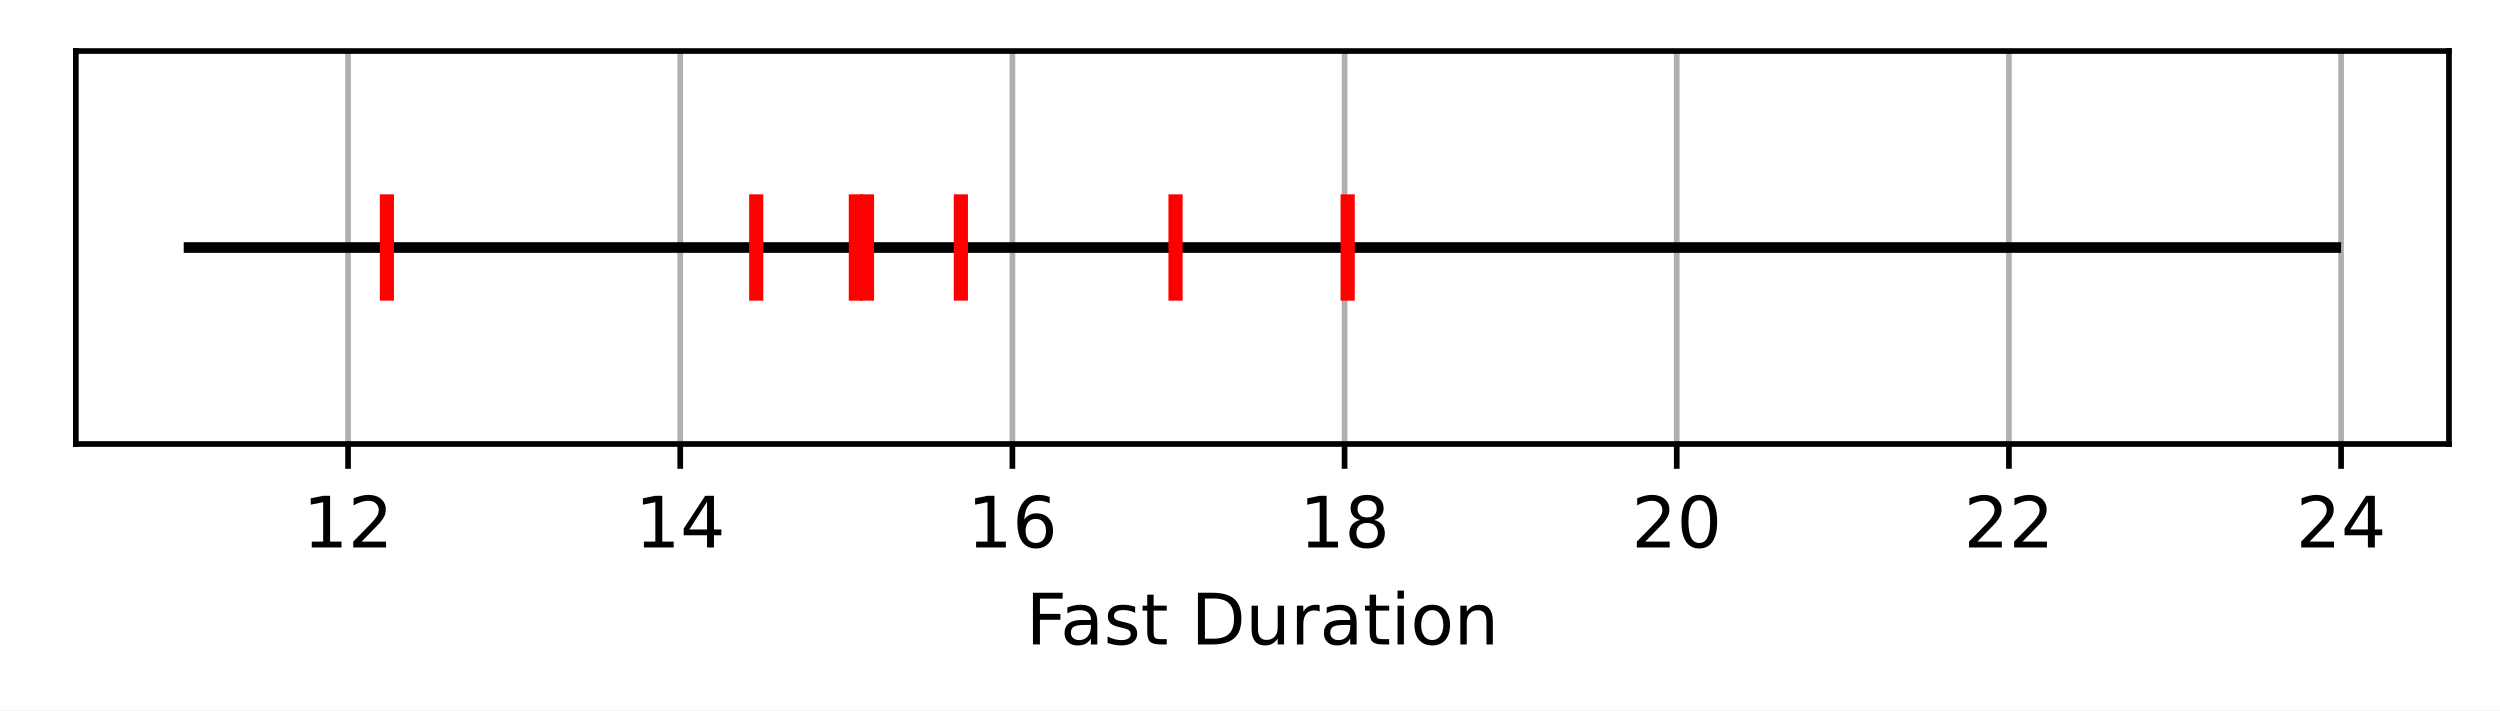
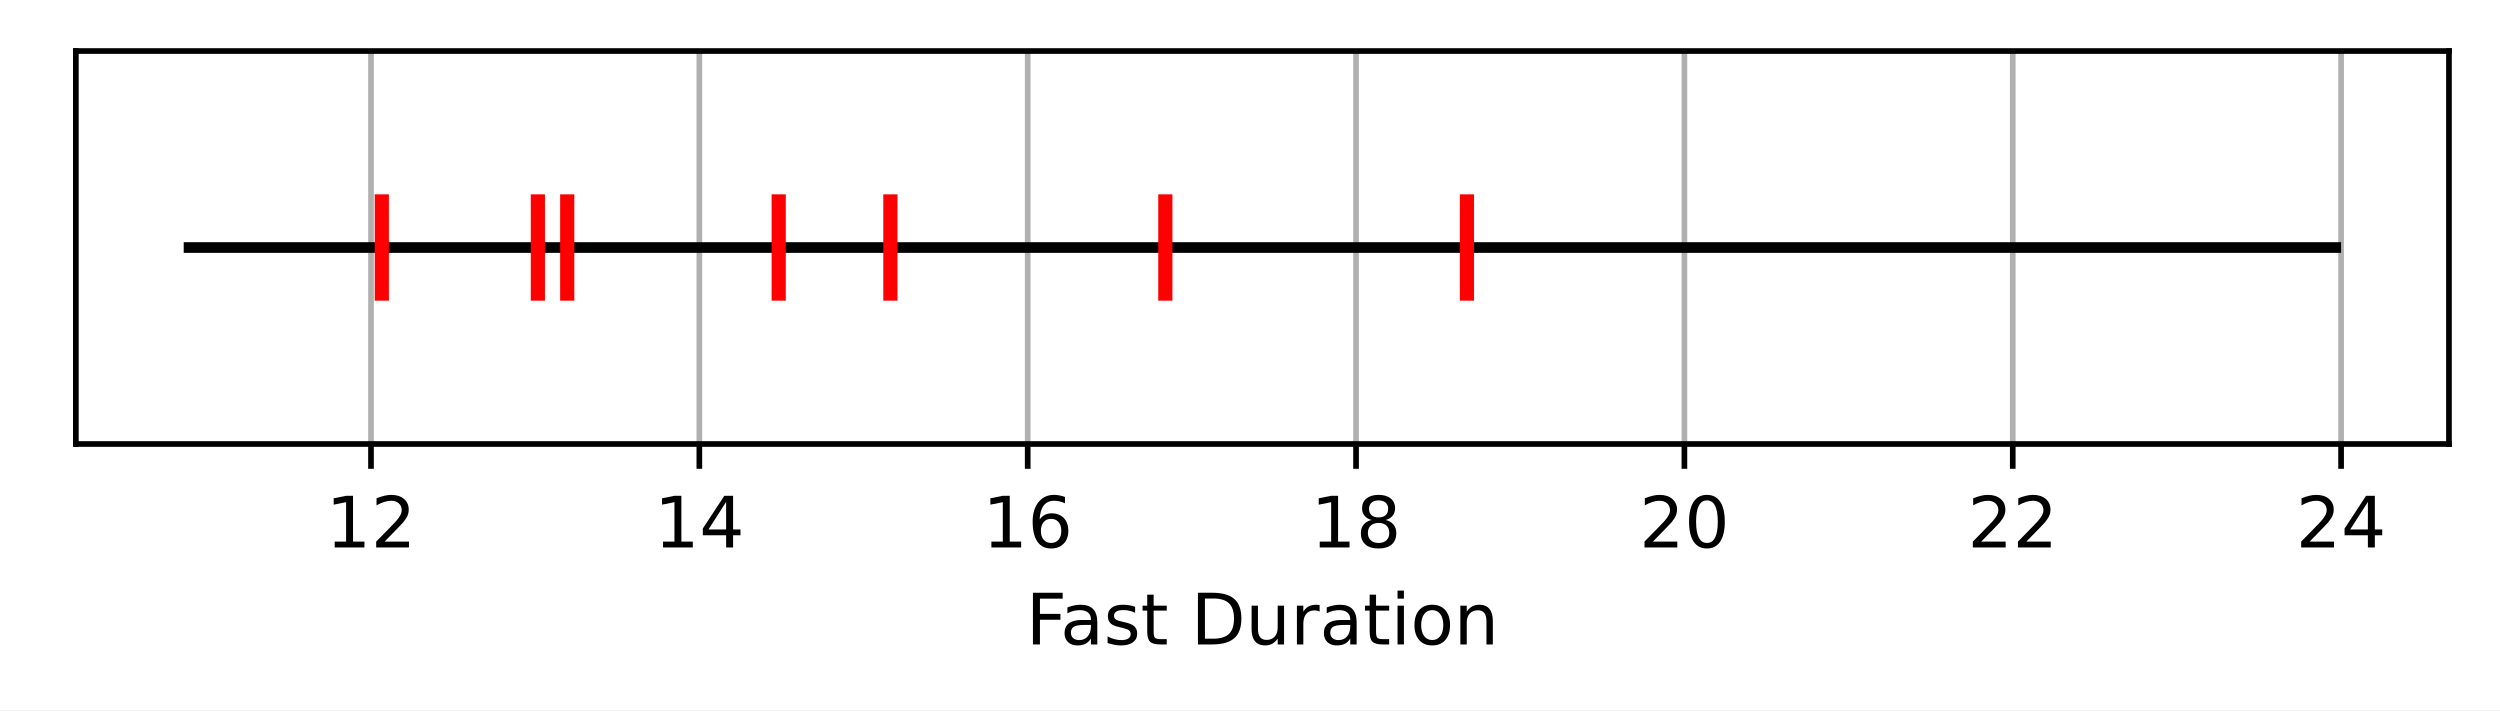
<svg xmlns="http://www.w3.org/2000/svg" xmlns:xlink="http://www.w3.org/1999/xlink" width="352.7pt" height="100.196pt" viewBox="0 0 352.7 100.196" version="1.1">
  <defs>
    <style type="text/css">*{stroke-linejoin: round; stroke-linecap: butt}</style>
  </defs>
  <g id="figure_1">
    <g id="patch_1">
      <path d="M 0 100.196  L 352.7 100.196  L 352.7 0  L 0 0  z " style="fill: #ffffff" />
    </g>
    <g id="axes_1">
      <g id="patch_2">
        <path d="M 10.7 62.64  L 345.5 62.64  L 345.5 7.2  L 10.7 7.2  z " style="fill: #ffffff" />
      </g>
      <g id="matplotlib.axis_1">
        <g id="xtick_1">
          <g id="line2d_1">
-             <path d="M 49.104 62.64  L 49.104 7.2  " clip-path="url(#p032ac08312)" style="fill: none; stroke: #b0b0b0; stroke-width: 0.8; stroke-linecap: square" />
+             <path d="M 52.34 62.64  L 52.34 7.2  " clip-path="url(#p63e6a6b2a8)" style="fill: none; stroke: #b0b0b0; stroke-width: 0.8; stroke-linecap: square" />
          </g>
          <g id="line2d_2">
            <defs>
-               <path id="maa39dd6e5e" d="M 0 0  L 0 3.5  " style="stroke: #000000; stroke-width: 0.8" />
+               <path id="mba9d22c3aa" d="M 0 0  L 0 3.5  " style="stroke: #000000; stroke-width: 0.8" />
            </defs>
            <g>
-               <use xlink:href="#maa39dd6e5e" x="49.104" y="62.64" style="stroke: #000000; stroke-width: 0.8" />
+               <use xlink:href="#mba9d22c3aa" x="52.34" y="62.64" style="stroke: #000000; stroke-width: 0.8" />
            </g>
          </g>
          <g id="text_1">
-             <g transform="translate(42.74117 77.23844)scale(0.1 -0.1)">
+             <g transform="translate(45.97753 77.23844)scale(0.1 -0.1)">
              <defs>
                <path id="DejaVuSans-31" d="M 794 531  L 1825 531  L 1825 4091  L 703 3866  L 703 4441  L 1819 4666  L 2450 4666  L 2450 531  L 3481 531  L 3481 0  L 794 0  L 794 531  z " transform="scale(0.015625)" />
                <path id="DejaVuSans-32" d="M 1228 531  L 3431 531  L 3431 0  L 469 0  L 469 531  Q 828 903 1448 1529  Q 2069 2156 2228 2338  Q 2531 2678 2651 2914  Q 2772 3150 2772 3378  Q 2772 3750 2511 3984  Q 2250 4219 1831 4219  Q 1534 4219 1204 4116  Q 875 4013 500 3803  L 500 4441  Q 881 4594 1212 4672  Q 1544 4750 1819 4750  Q 2544 4750 2975 4387  Q 3406 4025 3406 3419  Q 3406 3131 3298 2873  Q 3191 2616 2906 2266  Q 2828 2175 2409 1742  Q 1991 1309 1228 531  z " transform="scale(0.015625)" />
              </defs>
              <use xlink:href="#DejaVuSans-31" />
              <use xlink:href="#DejaVuSans-32" x="63.623" />
            </g>
          </g>
        </g>
        <g id="xtick_2">
          <g id="line2d_3">
-             <path d="M 95.967 62.64  L 95.967 7.2  " clip-path="url(#p032ac08312)" style="fill: none; stroke: #b0b0b0; stroke-width: 0.8; stroke-linecap: square" />
+             <path d="M 98.664 62.64  L 98.664 7.2  " clip-path="url(#p63e6a6b2a8)" style="fill: none; stroke: #b0b0b0; stroke-width: 0.8; stroke-linecap: square" />
          </g>
          <g id="line2d_4">
            <g>
-               <use xlink:href="#maa39dd6e5e" x="95.967" y="62.64" style="stroke: #000000; stroke-width: 0.8" />
+               <use xlink:href="#mba9d22c3aa" x="98.664" y="62.64" style="stroke: #000000; stroke-width: 0.8" />
            </g>
          </g>
          <g id="text_2">
-             <g transform="translate(89.60419 77.23844)scale(0.1 -0.1)">
+             <g transform="translate(92.30116 77.23844)scale(0.1 -0.1)">
              <defs>
                <path id="DejaVuSans-34" d="M 2419 4116  L 825 1625  L 2419 1625  L 2419 4116  z M 2253 4666  L 3047 4666  L 3047 1625  L 3713 1625  L 3713 1100  L 3047 1100  L 3047 0  L 2419 0  L 2419 1100  L 313 1100  L 313 1709  L 2253 4666  z " transform="scale(0.015625)" />
              </defs>
              <use xlink:href="#DejaVuSans-31" />
              <use xlink:href="#DejaVuSans-34" x="63.623" />
            </g>
          </g>
        </g>
        <g id="xtick_3">
          <g id="line2d_5">
-             <path d="M 142.83 62.64  L 142.83 7.2  " clip-path="url(#p032ac08312)" style="fill: none; stroke: #b0b0b0; stroke-width: 0.8; stroke-linecap: square" />
+             <path d="M 144.987 62.64  L 144.987 7.2  " clip-path="url(#p63e6a6b2a8)" style="fill: none; stroke: #b0b0b0; stroke-width: 0.8; stroke-linecap: square" />
          </g>
          <g id="line2d_6">
            <g>
-               <use xlink:href="#maa39dd6e5e" x="142.83" y="62.64" style="stroke: #000000; stroke-width: 0.8" />
+               <use xlink:href="#mba9d22c3aa" x="144.987" y="62.64" style="stroke: #000000; stroke-width: 0.8" />
            </g>
          </g>
          <g id="text_3">
-             <g transform="translate(136.4672 77.23844)scale(0.1 -0.1)">
+             <g transform="translate(138.6248 77.23844)scale(0.1 -0.1)">
              <defs>
                <path id="DejaVuSans-36" d="M 2113 2584  Q 1688 2584 1439 2293  Q 1191 2003 1191 1497  Q 1191 994 1439 701  Q 1688 409 2113 409  Q 2538 409 2786 701  Q 3034 994 3034 1497  Q 3034 2003 2786 2293  Q 2538 2584 2113 2584  z M 3366 4563  L 3366 3988  Q 3128 4100 2886 4159  Q 2644 4219 2406 4219  Q 1781 4219 1451 3797  Q 1122 3375 1075 2522  Q 1259 2794 1537 2939  Q 1816 3084 2150 3084  Q 2853 3084 3261 2657  Q 3669 2231 3669 1497  Q 3669 778 3244 343  Q 2819 -91 2113 -91  Q 1303 -91 875 529  Q 447 1150 447 2328  Q 447 3434 972 4092  Q 1497 4750 2381 4750  Q 2619 4750 2861 4703  Q 3103 4656 3366 4563  z " transform="scale(0.015625)" />
              </defs>
              <use xlink:href="#DejaVuSans-31" />
              <use xlink:href="#DejaVuSans-36" x="63.623" />
            </g>
          </g>
        </g>
        <g id="xtick_4">
          <g id="line2d_7">
-             <path d="M 189.693 62.64  L 189.693 7.2  " clip-path="url(#p032ac08312)" style="fill: none; stroke: #b0b0b0; stroke-width: 0.8; stroke-linecap: square" />
+             <path d="M 191.311 62.64  L 191.311 7.2  " clip-path="url(#p63e6a6b2a8)" style="fill: none; stroke: #b0b0b0; stroke-width: 0.8; stroke-linecap: square" />
          </g>
          <g id="line2d_8">
            <g>
-               <use xlink:href="#maa39dd6e5e" x="189.693" y="62.64" style="stroke: #000000; stroke-width: 0.8" />
+               <use xlink:href="#mba9d22c3aa" x="191.311" y="62.64" style="stroke: #000000; stroke-width: 0.8" />
            </g>
          </g>
          <g id="text_4">
-             <g transform="translate(183.3302 77.23844)scale(0.1 -0.1)">
+             <g transform="translate(184.9484 77.23844)scale(0.1 -0.1)">
              <defs>
                <path id="DejaVuSans-38" d="M 2034 2216  Q 1584 2216 1326 1975  Q 1069 1734 1069 1313  Q 1069 891 1326 650  Q 1584 409 2034 409  Q 2484 409 2743 651  Q 3003 894 3003 1313  Q 3003 1734 2745 1975  Q 2488 2216 2034 2216  z M 1403 2484  Q 997 2584 770 2862  Q 544 3141 544 3541  Q 544 4100 942 4425  Q 1341 4750 2034 4750  Q 2731 4750 3128 4425  Q 3525 4100 3525 3541  Q 3525 3141 3298 2862  Q 3072 2584 2669 2484  Q 3125 2378 3379 2068  Q 3634 1759 3634 1313  Q 3634 634 3220 271  Q 2806 -91 2034 -91  Q 1263 -91 848 271  Q 434 634 434 1313  Q 434 1759 690 2068  Q 947 2378 1403 2484  z M 1172 3481  Q 1172 3119 1398 2916  Q 1625 2713 2034 2713  Q 2441 2713 2670 2916  Q 2900 3119 2900 3481  Q 2900 3844 2670 4047  Q 2441 4250 2034 4250  Q 1625 4250 1398 4047  Q 1172 3844 1172 3481  z " transform="scale(0.015625)" />
              </defs>
              <use xlink:href="#DejaVuSans-31" />
              <use xlink:href="#DejaVuSans-38" x="63.623" />
            </g>
          </g>
        </g>
        <g id="xtick_5">
          <g id="line2d_9">
-             <path d="M 236.556 62.64  L 236.556 7.2  " clip-path="url(#p032ac08312)" style="fill: none; stroke: #b0b0b0; stroke-width: 0.8; stroke-linecap: square" />
+             <path d="M 237.635 62.64  L 237.635 7.2  " clip-path="url(#p63e6a6b2a8)" style="fill: none; stroke: #b0b0b0; stroke-width: 0.8; stroke-linecap: square" />
          </g>
          <g id="line2d_10">
            <g>
-               <use xlink:href="#maa39dd6e5e" x="236.556" y="62.64" style="stroke: #000000; stroke-width: 0.8" />
+               <use xlink:href="#mba9d22c3aa" x="237.635" y="62.64" style="stroke: #000000; stroke-width: 0.8" />
            </g>
          </g>
          <g id="text_5">
-             <g transform="translate(230.1933 77.23844)scale(0.1 -0.1)">
+             <g transform="translate(231.2721 77.23844)scale(0.1 -0.1)">
              <defs>
                <path id="DejaVuSans-30" d="M 2034 4250  Q 1547 4250 1301 3770  Q 1056 3291 1056 2328  Q 1056 1369 1301 889  Q 1547 409 2034 409  Q 2525 409 2770 889  Q 3016 1369 3016 2328  Q 3016 3291 2770 3770  Q 2525 4250 2034 4250  z M 2034 4750  Q 2819 4750 3233 4129  Q 3647 3509 3647 2328  Q 3647 1150 3233 529  Q 2819 -91 2034 -91  Q 1250 -91 836 529  Q 422 1150 422 2328  Q 422 3509 836 4129  Q 1250 4750 2034 4750  z " transform="scale(0.015625)" />
              </defs>
              <use xlink:href="#DejaVuSans-32" />
              <use xlink:href="#DejaVuSans-30" x="63.623" />
            </g>
          </g>
        </g>
        <g id="xtick_6">
          <g id="line2d_11">
-             <path d="M 283.419 62.64  L 283.419 7.2  " clip-path="url(#p032ac08312)" style="fill: none; stroke: #b0b0b0; stroke-width: 0.8; stroke-linecap: square" />
+             <path d="M 283.958 62.64  L 283.958 7.2  " clip-path="url(#p63e6a6b2a8)" style="fill: none; stroke: #b0b0b0; stroke-width: 0.8; stroke-linecap: square" />
          </g>
          <g id="line2d_12">
            <g>
-               <use xlink:href="#maa39dd6e5e" x="283.419" y="62.64" style="stroke: #000000; stroke-width: 0.8" />
+               <use xlink:href="#mba9d22c3aa" x="283.958" y="62.64" style="stroke: #000000; stroke-width: 0.8" />
            </g>
          </g>
          <g id="text_6">
-             <g transform="translate(277.0563 77.23844)scale(0.1 -0.1)">
+             <g transform="translate(277.5957 77.23844)scale(0.1 -0.1)">
              <use xlink:href="#DejaVuSans-32" />
              <use xlink:href="#DejaVuSans-32" x="63.623" />
            </g>
          </g>
        </g>
        <g id="xtick_7">
          <g id="line2d_13">
-             <path d="M 330.282 62.64  L 330.282 7.2  " clip-path="url(#p032ac08312)" style="fill: none; stroke: #b0b0b0; stroke-width: 0.8; stroke-linecap: square" />
+             <path d="M 330.282 62.64  L 330.282 7.2  " clip-path="url(#p63e6a6b2a8)" style="fill: none; stroke: #b0b0b0; stroke-width: 0.8; stroke-linecap: square" />
          </g>
          <g id="line2d_14">
            <g>
-               <use xlink:href="#maa39dd6e5e" x="330.282" y="62.64" style="stroke: #000000; stroke-width: 0.8" />
+               <use xlink:href="#mba9d22c3aa" x="330.282" y="62.64" style="stroke: #000000; stroke-width: 0.8" />
            </g>
          </g>
          <g id="text_7">
            <g transform="translate(323.9193 77.23844)scale(0.1 -0.1)">
              <use xlink:href="#DejaVuSans-32" />
              <use xlink:href="#DejaVuSans-34" x="63.623" />
            </g>
          </g>
        </g>
        <g id="text_8">
          <g transform="translate(144.7469 90.91656)scale(0.1 -0.1)">
            <defs>
              <path id="DejaVuSans-46" d="M 628 4666  L 3309 4666  L 3309 4134  L 1259 4134  L 1259 2759  L 3109 2759  L 3109 2228  L 1259 2228  L 1259 0  L 628 0  L 628 4666  z " transform="scale(0.015625)" />
              <path id="DejaVuSans-61" d="M 2194 1759  Q 1497 1759 1228 1600  Q 959 1441 959 1056  Q 959 750 1161 570  Q 1363 391 1709 391  Q 2188 391 2477 730  Q 2766 1069 2766 1631  L 2766 1759  L 2194 1759  z M 3341 1997  L 3341 0  L 2766 0  L 2766 531  Q 2569 213 2275 61  Q 1981 -91 1556 -91  Q 1019 -91 701 211  Q 384 513 384 1019  Q 384 1609 779 1909  Q 1175 2209 1959 2209  L 2766 2209  L 2766 2266  Q 2766 2663 2505 2880  Q 2244 3097 1772 3097  Q 1472 3097 1187 3025  Q 903 2953 641 2809  L 641 3341  Q 956 3463 1253 3523  Q 1550 3584 1831 3584  Q 2591 3584 2966 3190  Q 3341 2797 3341 1997  z " transform="scale(0.015625)" />
              <path id="DejaVuSans-73" d="M 2834 3397  L 2834 2853  Q 2591 2978 2328 3040  Q 2066 3103 1784 3103  Q 1356 3103 1142 2972  Q 928 2841 928 2578  Q 928 2378 1081 2264  Q 1234 2150 1697 2047  L 1894 2003  Q 2506 1872 2764 1633  Q 3022 1394 3022 966  Q 3022 478 2636 193  Q 2250 -91 1575 -91  Q 1294 -91 989 -36  Q 684 19 347 128  L 347 722  Q 666 556 975 473  Q 1284 391 1588 391  Q 1994 391 2212 530  Q 2431 669 2431 922  Q 2431 1156 2273 1281  Q 2116 1406 1581 1522  L 1381 1569  Q 847 1681 609 1914  Q 372 2147 372 2553  Q 372 3047 722 3315  Q 1072 3584 1716 3584  Q 2034 3584 2315 3537  Q 2597 3491 2834 3397  z " transform="scale(0.015625)" />
              <path id="DejaVuSans-74" d="M 1172 4494  L 1172 3500  L 2356 3500  L 2356 3053  L 1172 3053  L 1172 1153  Q 1172 725 1289 603  Q 1406 481 1766 481  L 2356 481  L 2356 0  L 1766 0  Q 1100 0 847 248  Q 594 497 594 1153  L 594 3053  L 172 3053  L 172 3500  L 594 3500  L 594 4494  L 1172 4494  z " transform="scale(0.015625)" />
              <path id="DejaVuSans-20" transform="scale(0.015625)" />
              <path id="DejaVuSans-44" d="M 1259 4147  L 1259 519  L 2022 519  Q 2988 519 3436 956  Q 3884 1394 3884 2338  Q 3884 3275 3436 3711  Q 2988 4147 2022 4147  L 1259 4147  z M 628 4666  L 1925 4666  Q 3281 4666 3915 4102  Q 4550 3538 4550 2338  Q 4550 1131 3912 565  Q 3275 0 1925 0  L 628 0  L 628 4666  z " transform="scale(0.015625)" />
              <path id="DejaVuSans-75" d="M 544 1381  L 544 3500  L 1119 3500  L 1119 1403  Q 1119 906 1312 657  Q 1506 409 1894 409  Q 2359 409 2629 706  Q 2900 1003 2900 1516  L 2900 3500  L 3475 3500  L 3475 0  L 2900 0  L 2900 538  Q 2691 219 2414 64  Q 2138 -91 1772 -91  Q 1169 -91 856 284  Q 544 659 544 1381  z M 1991 3584  L 1991 3584  z " transform="scale(0.015625)" />
              <path id="DejaVuSans-72" d="M 2631 2963  Q 2534 3019 2420 3045  Q 2306 3072 2169 3072  Q 1681 3072 1420 2755  Q 1159 2438 1159 1844  L 1159 0  L 581 0  L 581 3500  L 1159 3500  L 1159 2956  Q 1341 3275 1631 3429  Q 1922 3584 2338 3584  Q 2397 3584 2469 3576  Q 2541 3569 2628 3553  L 2631 2963  z " transform="scale(0.015625)" />
              <path id="DejaVuSans-69" d="M 603 3500  L 1178 3500  L 1178 0  L 603 0  L 603 3500  z M 603 4863  L 1178 4863  L 1178 4134  L 603 4134  L 603 4863  z " transform="scale(0.015625)" />
              <path id="DejaVuSans-6f" d="M 1959 3097  Q 1497 3097 1228 2736  Q 959 2375 959 1747  Q 959 1119 1226 758  Q 1494 397 1959 397  Q 2419 397 2687 759  Q 2956 1122 2956 1747  Q 2956 2369 2687 2733  Q 2419 3097 1959 3097  z M 1959 3584  Q 2709 3584 3137 3096  Q 3566 2609 3566 1747  Q 3566 888 3137 398  Q 2709 -91 1959 -91  Q 1206 -91 779 398  Q 353 888 353 1747  Q 353 2609 779 3096  Q 1206 3584 1959 3584  z " transform="scale(0.015625)" />
              <path id="DejaVuSans-6e" d="M 3513 2113  L 3513 0  L 2938 0  L 2938 2094  Q 2938 2591 2744 2837  Q 2550 3084 2163 3084  Q 1697 3084 1428 2787  Q 1159 2491 1159 1978  L 1159 0  L 581 0  L 581 3500  L 1159 3500  L 1159 2956  Q 1366 3272 1645 3428  Q 1925 3584 2291 3584  Q 2894 3584 3203 3211  Q 3513 2838 3513 2113  z " transform="scale(0.015625)" />
            </defs>
            <use xlink:href="#DejaVuSans-46" />
            <use xlink:href="#DejaVuSans-61" x="48.395" />
            <use xlink:href="#DejaVuSans-73" x="109.674" />
            <use xlink:href="#DejaVuSans-74" x="161.773" />
            <use xlink:href="#DejaVuSans-20" x="200.982" />
            <use xlink:href="#DejaVuSans-44" x="232.77" />
            <use xlink:href="#DejaVuSans-75" x="309.771" />
            <use xlink:href="#DejaVuSans-72" x="373.15" />
            <use xlink:href="#DejaVuSans-61" x="414.264" />
            <use xlink:href="#DejaVuSans-74" x="475.543" />
            <use xlink:href="#DejaVuSans-69" x="514.752" />
            <use xlink:href="#DejaVuSans-6f" x="542.535" />
            <use xlink:href="#DejaVuSans-6e" x="603.717" />
          </g>
        </g>
      </g>
      <g id="LineCollection_1">
-         <path d="M 25.918 34.92  L 330.282 34.92  " clip-path="url(#p032ac08312)" style="fill: none; stroke: #000000; stroke-width: 1.5" />
+         <path d="M 25.918 34.92  L 330.282 34.92  " clip-path="url(#p63e6a6b2a8)" style="fill: none; stroke: #000000; stroke-width: 1.5" />
      </g>
      <g id="line2d_15">
        <defs>
-           <path id="mf13b8d2dc8" d="M 0 7.5  L 0 -7.5  " style="stroke: #ff0000; stroke-width: 2" />
+           <path id="me783ce472e" d="M 0 7.5  L 0 -7.5  " style="stroke: #ff0000; stroke-width: 2" />
        </defs>
-         <g clip-path="url(#p032ac08312)">
-           <use xlink:href="#mf13b8d2dc8" x="120.746" y="34.92" style="fill: #ff0000; stroke: #ff0000; stroke-width: 2" />
-           <use xlink:href="#mf13b8d2dc8" x="135.559" y="34.92" style="fill: #ff0000; stroke: #ff0000; stroke-width: 2" />
-           <use xlink:href="#mf13b8d2dc8" x="106.687" y="34.92" style="fill: #ff0000; stroke: #ff0000; stroke-width: 2" />
-           <use xlink:href="#mf13b8d2dc8" x="122.314" y="34.92" style="fill: #ff0000; stroke: #ff0000; stroke-width: 2" />
-           <use xlink:href="#mf13b8d2dc8" x="54.584" y="34.92" style="fill: #ff0000; stroke: #ff0000; stroke-width: 2" />
-           <use xlink:href="#mf13b8d2dc8" x="190.129" y="34.92" style="fill: #ff0000; stroke: #ff0000; stroke-width: 2" />
-           <use xlink:href="#mf13b8d2dc8" x="165.845" y="34.92" style="fill: #ff0000; stroke: #ff0000; stroke-width: 2" />
+         <g clip-path="url(#p63e6a6b2a8)">
+           <use xlink:href="#me783ce472e" x="164.405" y="34.92" style="fill: #ff0000; stroke: #ff0000; stroke-width: 2" />
+           <use xlink:href="#me783ce472e" x="75.881" y="34.92" style="fill: #ff0000; stroke: #ff0000; stroke-width: 2" />
+           <use xlink:href="#me783ce472e" x="53.865" y="34.92" style="fill: #ff0000; stroke: #ff0000; stroke-width: 2" />
+           <use xlink:href="#me783ce472e" x="206.958" y="34.92" style="fill: #ff0000; stroke: #ff0000; stroke-width: 2" />
+           <use xlink:href="#me783ce472e" x="125.615" y="34.92" style="fill: #ff0000; stroke: #ff0000; stroke-width: 2" />
+           <use xlink:href="#me783ce472e" x="109.859" y="34.92" style="fill: #ff0000; stroke: #ff0000; stroke-width: 2" />
+           <use xlink:href="#me783ce472e" x="80.025" y="34.92" style="fill: #ff0000; stroke: #ff0000; stroke-width: 2" />
        </g>
      </g>
      <g id="patch_3">
        <path d="M 10.7 62.64  L 10.7 7.2  " style="fill: none; stroke: #000000; stroke-width: 0.8; stroke-linejoin: miter; stroke-linecap: square" />
      </g>
      <g id="patch_4">
        <path d="M 345.5 62.64  L 345.5 7.2  " style="fill: none; stroke: #000000; stroke-width: 0.8; stroke-linejoin: miter; stroke-linecap: square" />
      </g>
      <g id="patch_5">
        <path d="M 10.7 62.64  L 345.5 62.64  " style="fill: none; stroke: #000000; stroke-width: 0.8; stroke-linejoin: miter; stroke-linecap: square" />
      </g>
      <g id="patch_6">
        <path d="M 10.7 7.2  L 345.5 7.2  " style="fill: none; stroke: #000000; stroke-width: 0.8; stroke-linejoin: miter; stroke-linecap: square" />
      </g>
    </g>
  </g>
  <defs>
-     <clipPath id="p032ac08312">
+     <clipPath id="p63e6a6b2a8">
      <rect x="10.7" y="7.2" width="334.8" height="55.44" />
    </clipPath>
  </defs>
</svg>
